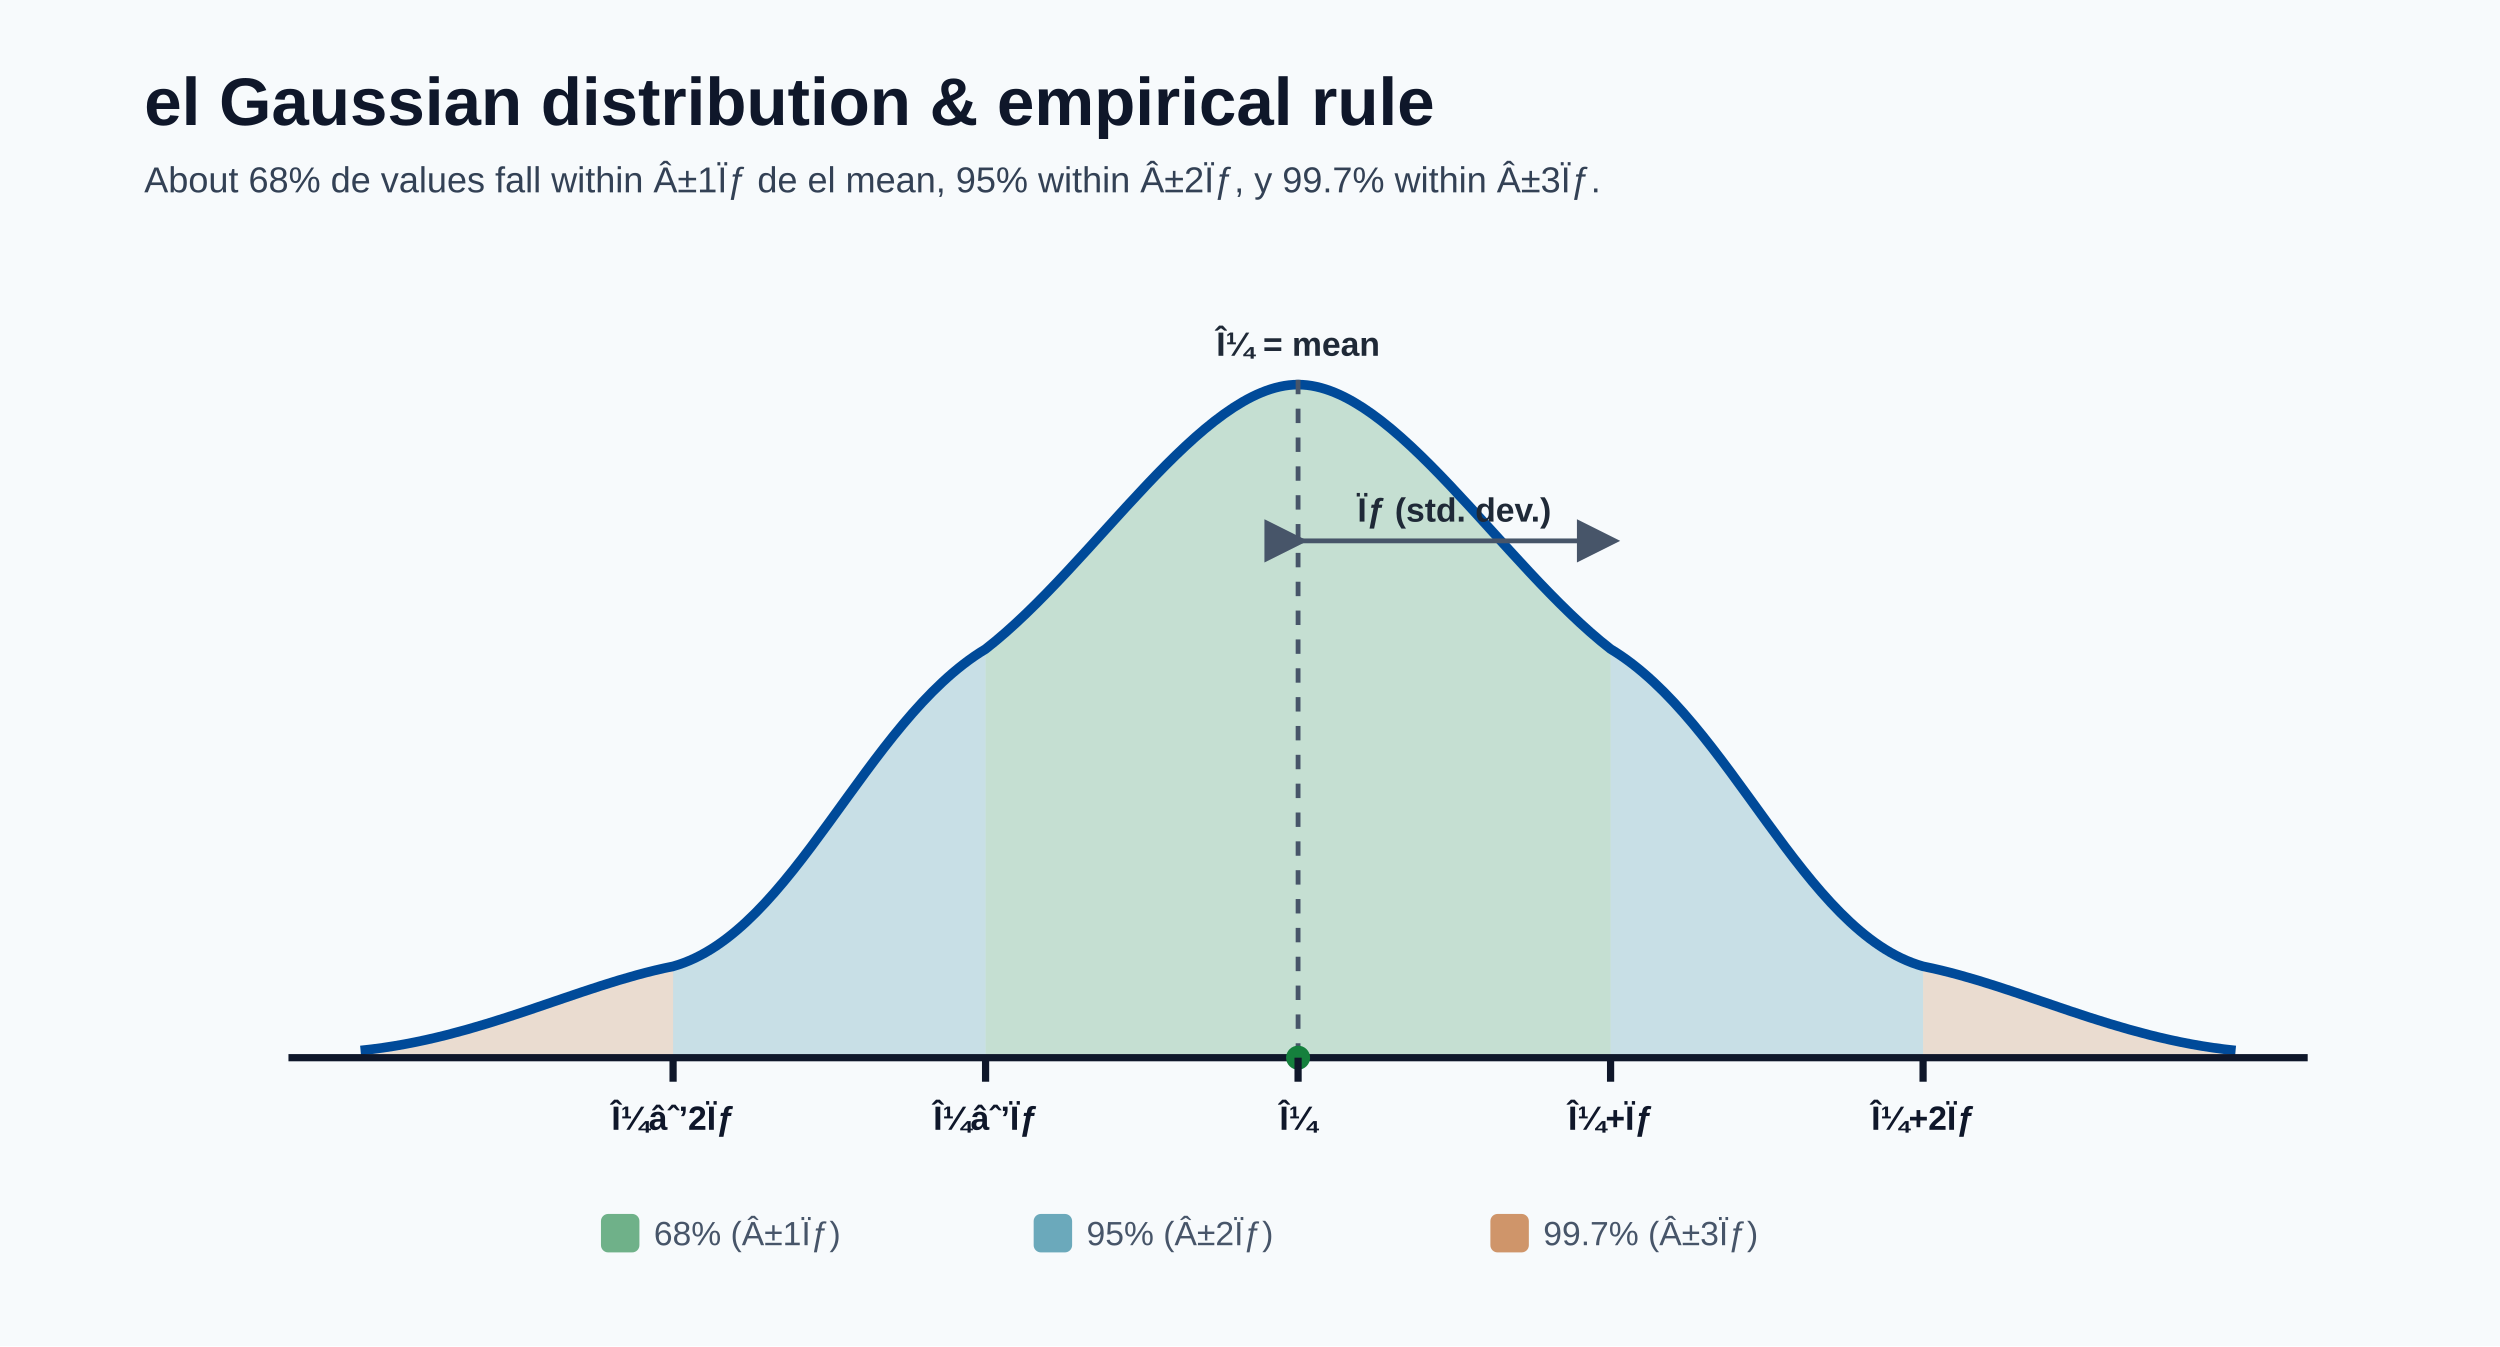
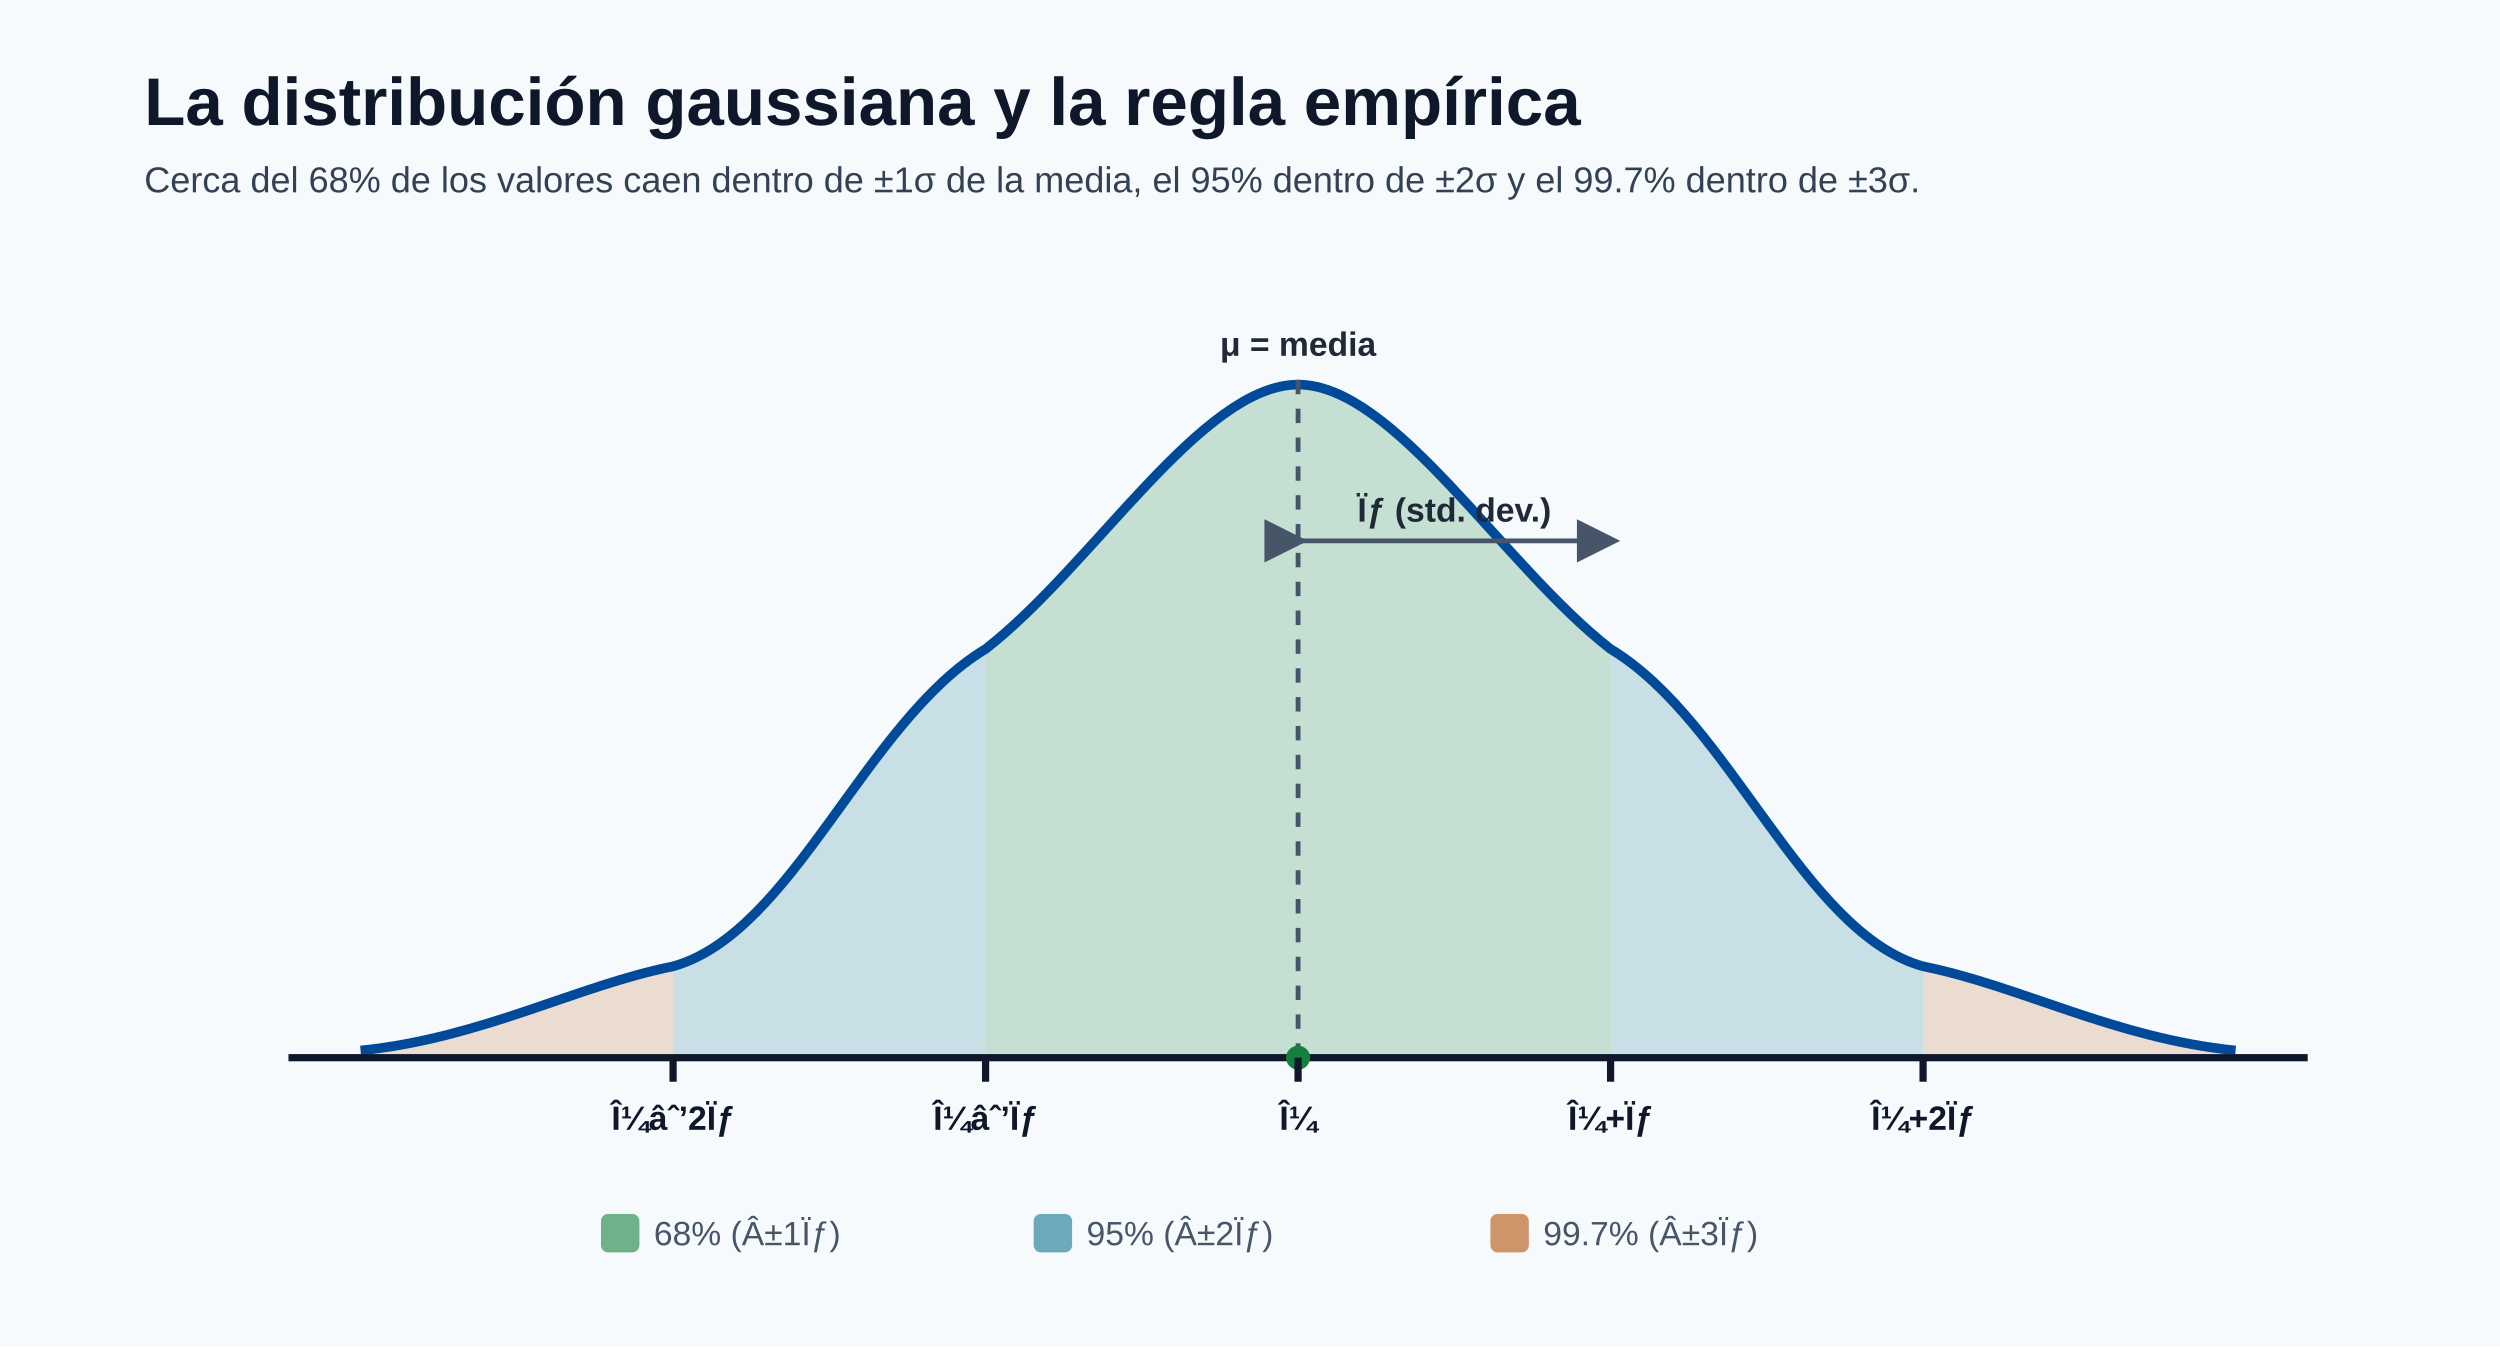
<svg xmlns="http://www.w3.org/2000/svg" width="1040" height="560" viewBox="0 0 1040 560" role="img" aria-labelledby="title desc">
  <defs>
    <style>
      .bg { fill: #f7fafc; }
      .title { fill: #0f172a; font-family: Segoe UI, Arial, sans-serif; font-size: 28px; font-weight: 700; }
      .subtitle { fill: #334155; font-family: Segoe UI, Arial, sans-serif; font-size: 15px; }
      .axis { stroke: #0f172a; stroke-width: 3; }
      .label { font-family: Segoe UI, Arial, sans-serif; font-size: 14px; fill: #1f2937; }
      .axislabel { font-family: Segoe UI, Arial, sans-serif; font-size: 14px; font-weight: 700; fill: #0f172a; }
      .desc2 { font-family: Segoe UI, Arial, sans-serif; font-size: 14px; fill: #475569; }
      .meas { stroke: #475569; stroke-width: 2; fill: none; }
      .opt { stroke: #475569; stroke-width: 2; stroke-dasharray: 6 6; }
    </style>
    <marker id="ah" markerWidth="9" markerHeight="9" refX="7" refY="4.5" orient="auto">
      <path d="M0,0 L9,4.5 L0,9 z" fill="#475569" />
    </marker>
  </defs>
  <rect class="bg" x="0" y="0" width="1040" height="560" />
-   <text class="title" x="60" y="52">el Gaussian distribution &amp; empirical rule</text>
-   <text class="subtitle" x="60" y="80">About 68% de values fall within Â±1Ïƒ de el mean, 95% within Â±2Ïƒ, y 99.7% within Â±3Ïƒ.</text>
+   <text class="title" x="60" y="52">La distribución gaussiana y la regla empírica</text>
+   <text class="subtitle" x="60" y="80">Cerca del 68% de los valores caen dentro de ±1σ de la media, el 95% dentro de ±2σ y el 99.7% dentro de ±3σ.</text>
  <path d="M150,440 L150,437 C200,432 240,410 280,402 L280,440 Z" fill="#b45309" fill-opacity="0.18" />
  <path d="M800,440 L800,402 C840,410 880,432 930,437 L930,440 Z" fill="#b45309" fill-opacity="0.18" />
  <path d="M280,440 L280,402 C330,388 360,300 410,270 L410,440 Z" fill="#0e7490" fill-opacity="0.20" />
  <path d="M670,440 L670,270 C720,300 750,388 800,402 L800,440 Z" fill="#0e7490" fill-opacity="0.20" />
  <path d="M410,440 L410,270 C455,235 500,160 540,160 C580,160 625,235 670,270 L670,440 Z" fill="#15803d" fill-opacity="0.22" />
  <path d="M150,437 C200,432 240,410 280,402 C330,388 360,300 410,270 C455,235 500,160 540,160 C580,160 625,235 670,270 C720,300 750,388 800,402 C840,410 880,432 930,437" fill="none" stroke="#004a99" stroke-width="4" />
  <line class="axis" x1="120" y1="440" x2="960" y2="440" />
  <line class="opt" x1="540" y1="440" x2="540" y2="155" />
  <circle cx="540" cy="440" r="5" fill="#15803d" />
  <line class="axis" x1="280" y1="440" x2="280" y2="450" />
  <line class="axis" x1="410" y1="440" x2="410" y2="450" />
  <line class="axis" x1="540" y1="440" x2="540" y2="450" />
  <line class="axis" x1="670" y1="440" x2="670" y2="450" />
  <line class="axis" x1="800" y1="440" x2="800" y2="450" />
  <text class="axislabel" x="280" y="470" text-anchor="middle">Î¼âˆ’2Ïƒ</text>
  <text class="axislabel" x="410" y="470" text-anchor="middle">Î¼âˆ’Ïƒ</text>
  <text class="axislabel" x="540" y="470" text-anchor="middle">Î¼</text>
  <text class="axislabel" x="670" y="470" text-anchor="middle">Î¼+Ïƒ</text>
  <text class="axislabel" x="800" y="470" text-anchor="middle">Î¼+2Ïƒ</text>
-   <text class="label" x="540" y="148" text-anchor="middle" font-weight="700" fill="#15803d">Î¼ = mean</text>
+   <text class="label" x="540" y="148" text-anchor="middle" font-weight="700" fill="#15803d">μ = media</text>
  <line class="meas" x1="540" y1="225" x2="670" y2="225" marker-start="url(#ah)" marker-end="url(#ah)" />
  <text class="label" x="605" y="217" text-anchor="middle" font-weight="700">Ïƒ (std. dev.)</text>
  <rect x="250" y="505" width="16" height="16" rx="3" fill="#15803d" fill-opacity="0.6" />
  <text class="desc2" x="272" y="518">68% (Â±1Ïƒ)</text>
  <rect x="430" y="505" width="16" height="16" rx="3" fill="#0e7490" fill-opacity="0.6" />
  <text class="desc2" x="452" y="518">95% (Â±2Ïƒ)</text>
  <rect x="620" y="505" width="16" height="16" rx="3" fill="#b45309" fill-opacity="0.6" />
  <text class="desc2" x="642" y="518">99.7% (Â±3Ïƒ)</text>
</svg>
